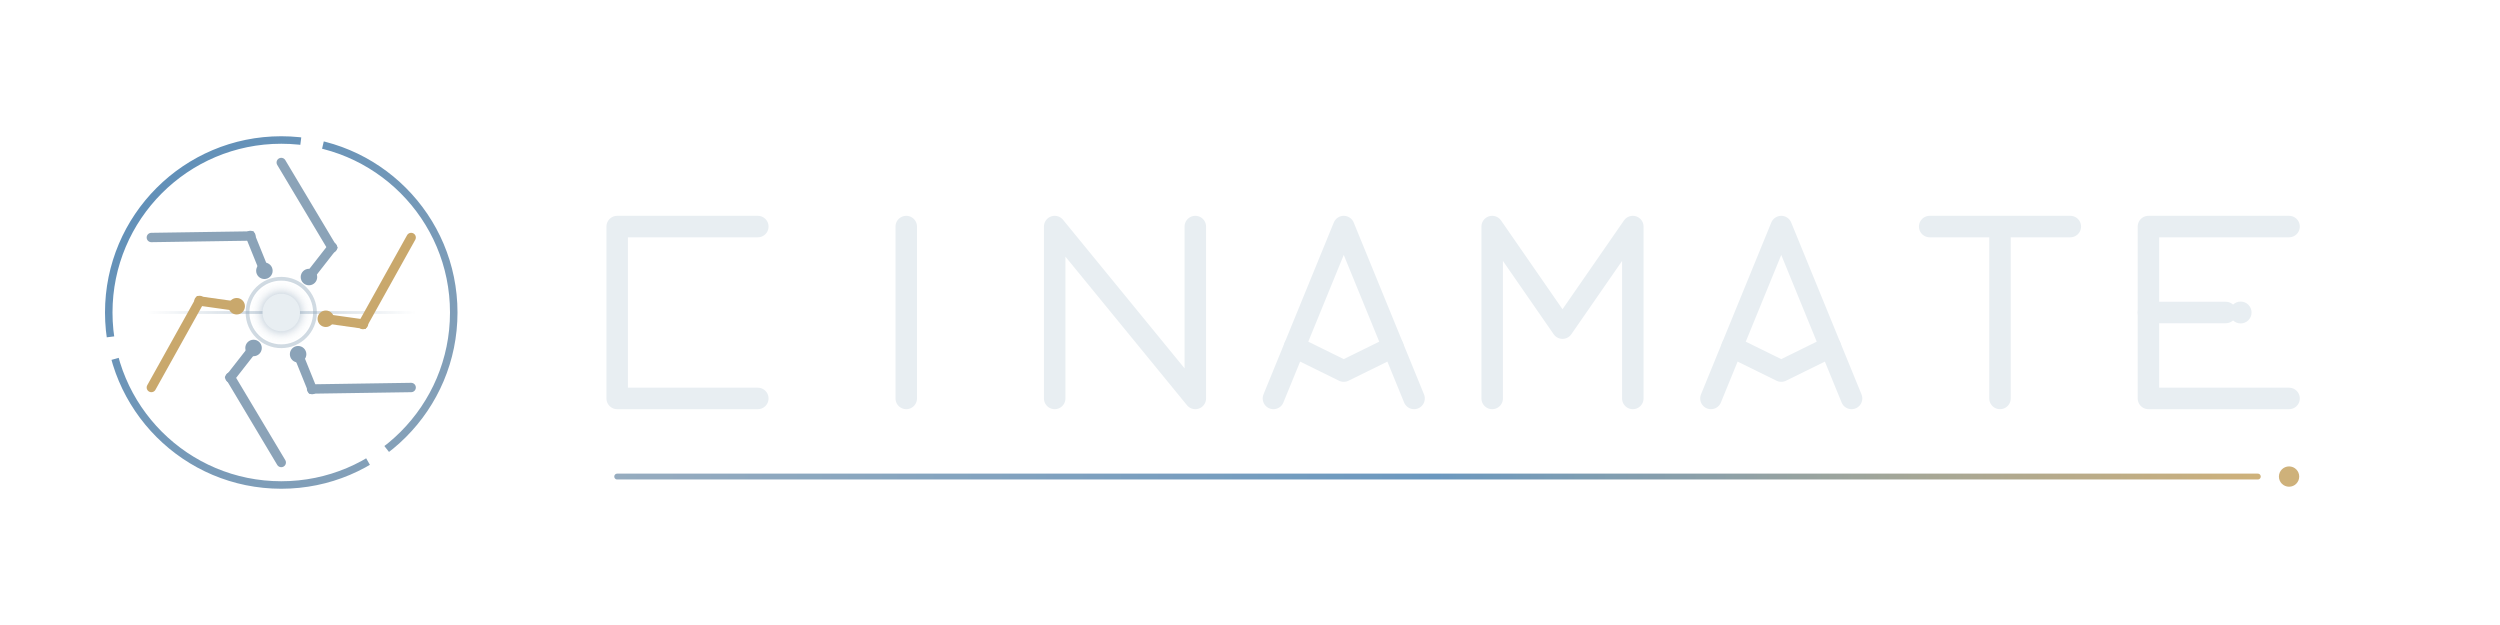
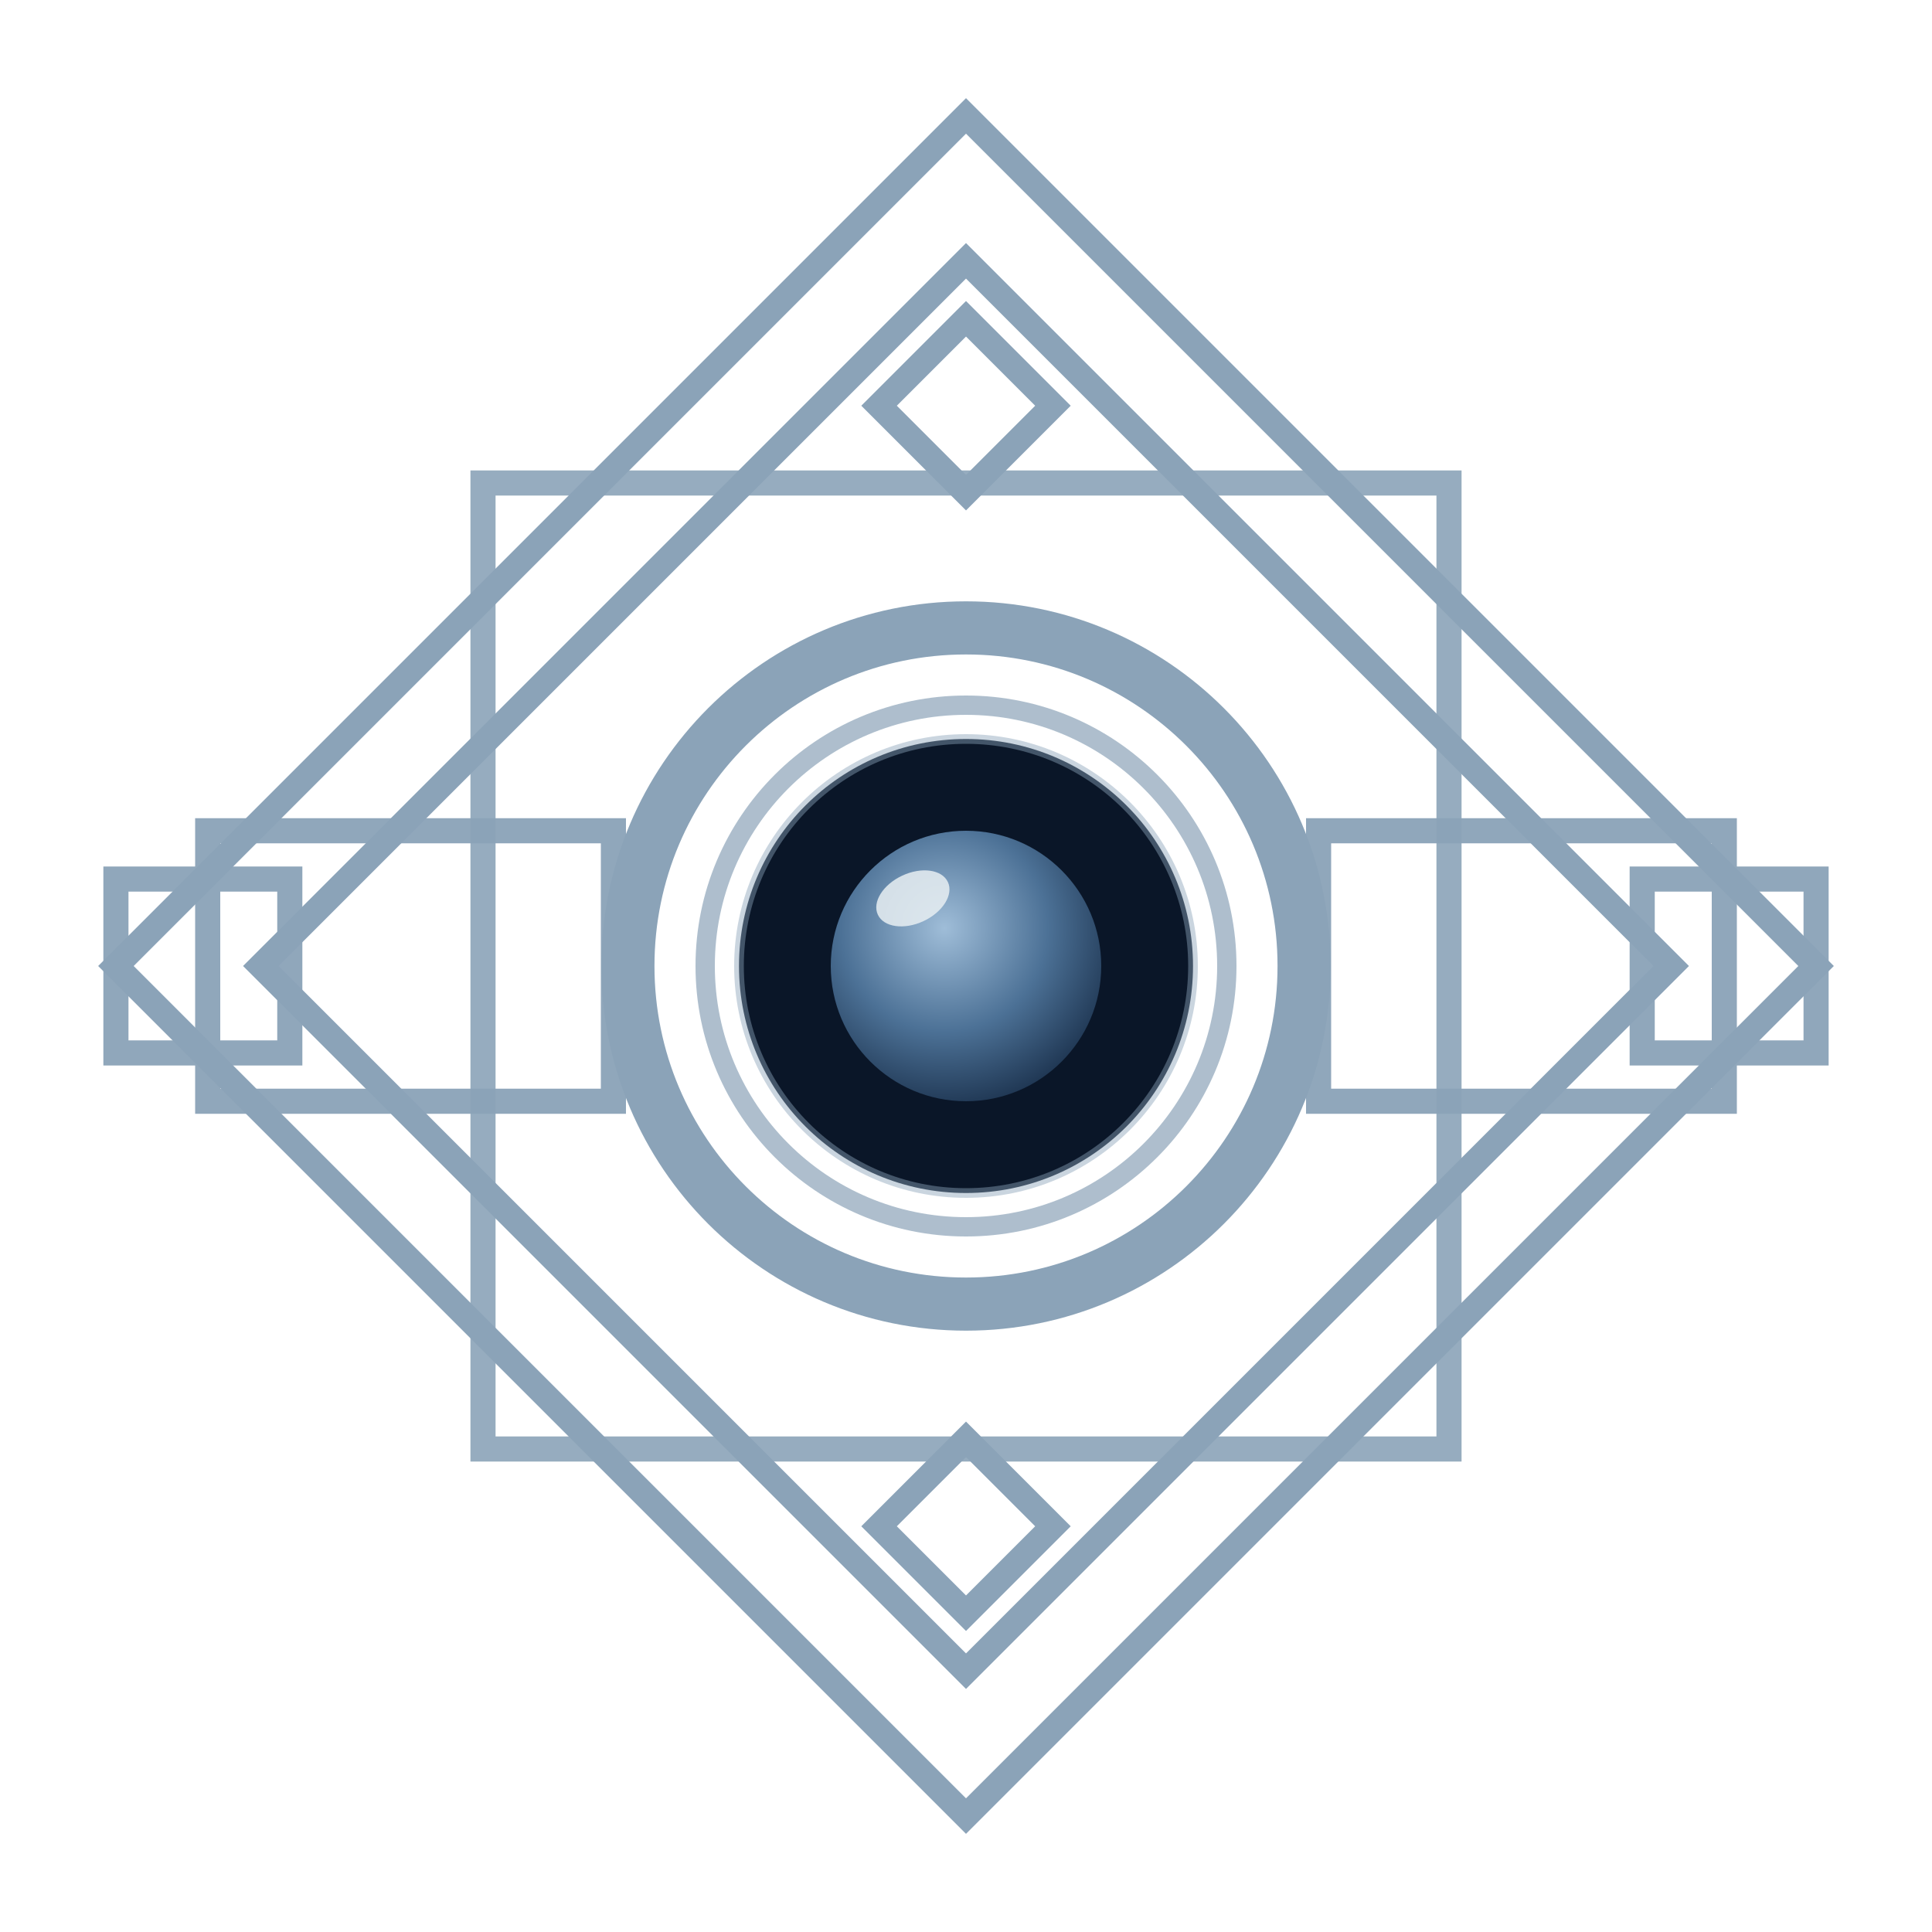
- <svg xmlns="http://www.w3.org/2000/svg" viewBox="0 0 640 160" role="img" aria-label="Cinamate">
+ <svg xmlns="http://www.w3.org/2000/svg" viewBox="0 0 200 200" role="img" aria-label="Cinamate — geometric diamond aperture mark">
  <defs>
-     <linearGradient id="lgRing" x1="0%" y1="0%" x2="100%" y2="100%">
-       <stop offset="0" stop-color="#5B8DB8" />
-       <stop offset="1" stop-color="#8BA3B8" />
-     </linearGradient>
-     <linearGradient id="lgFlare" gradientUnits="userSpaceOnUse" x1="14" y1="50" x2="86" y2="50">
-       <stop offset="0" stop-color="#8BA3B8" stop-opacity="0" />
-       <stop offset="0.5" stop-color="#8BA3B8" stop-opacity="1" />
-       <stop offset="1" stop-color="#8BA3B8" stop-opacity="0" />
-     </linearGradient>
-     <linearGradient id="lgHolo" gradientUnits="userSpaceOnUse" x1="158" y1="122" x2="578" y2="122">
-       <stop offset="0" stop-color="#8BA3B8" />
-       <stop offset="0.5" stop-color="#5B8DB8" />
-       <stop offset="1" stop-color="#C9A86C" />
-     </linearGradient>
-     <filter id="lgGlow" x="-80%" y="-80%" width="260%" height="260%">
-       <feGaussianBlur stdDeviation="1.5" />
-     </filter>
+     <radialGradient id="cmLens" cx="0.42" cy="0.36" r="0.85">
+       <stop offset="0" stop-color="#9FBDD8" />
+       <stop offset="0.45" stop-color="#4C7196" />
+       <stop offset="0.8" stop-color="#1D3450" />
+       <stop offset="1" stop-color="#142639" />
+     </radialGradient>
  </defs>
-   <g transform="translate(24,32) scale(0.96)">
-     <circle cx="50" cy="50" r="46" fill="none" stroke="url(#lgRing)" stroke-width="2" pathLength="360" stroke-dasharray="84 6" stroke-dashoffset="42" />
-     <line x1="14" y1="50" x2="86" y2="50" stroke="url(#lgFlare)" stroke-width="0.75" opacity="0.5" />
-     <g fill="none" stroke-width="2.5" stroke-linecap="round">
-       <polyline stroke="#8BA3B8" points="50,10 63.545,32.664 57.388,40.544" />
-       <circle cx="63.545" cy="32.664" r="1.4" fill="#8BA3B8" stroke="none" />
-       <circle cx="57.388" cy="40.544" r="2.2" fill="#8BA3B8" stroke="none" />
-       <polyline stroke="#C9A86C" points="84.641,30 71.786,53.062 61.883,51.67" />
-       <circle cx="71.786" cy="53.062" r="1.4" fill="#C9A86C" stroke="none" />
-       <circle cx="61.883" cy="51.67" r="2.2" fill="#C9A86C" stroke="none" />
-       <polyline stroke="#8BA3B8" points="84.641,70 58.241,70.398 54.495,61.126" />
-       <circle cx="58.241" cy="70.398" r="1.4" fill="#8BA3B8" stroke="none" />
-       <circle cx="54.495" cy="61.126" r="2.2" fill="#8BA3B8" stroke="none" />
-       <polyline stroke="#8BA3B8" points="50,90 36.455,67.336 42.612,59.456" />
-       <circle cx="36.455" cy="67.336" r="1.4" fill="#8BA3B8" stroke="none" />
-       <circle cx="42.612" cy="59.456" r="2.2" fill="#8BA3B8" stroke="none" />
-       <polyline stroke="#C9A86C" points="15.359,70 28.214,46.938 38.117,48.33" />
-       <circle cx="28.214" cy="46.938" r="1.4" fill="#C9A86C" stroke="none" />
-       <circle cx="38.117" cy="48.33" r="2.2" fill="#C9A86C" stroke="none" />
-       <polyline stroke="#8BA3B8" points="15.359,30 41.759,29.602 45.505,38.874" />
-       <circle cx="41.759" cy="29.602" r="1.4" fill="#8BA3B8" stroke="none" />
-       <circle cx="45.505" cy="38.874" r="2.2" fill="#8BA3B8" stroke="none" />
+   <g fill="none" stroke="#8BA3B8" stroke-width="2.6" stroke-linejoin="miter">
+     <rect x="50" y="50" width="100" height="100" opacity="0.9" />
+     <g opacity="0.95">
+       <rect x="136.5" y="86" width="42" height="28" />
+       <rect x="170" y="91" width="18" height="18" />
+       <rect x="21.5" y="86" width="42" height="28" />
+       <rect x="12" y="91" width="18" height="18" />
    </g>
-     <circle cx="50" cy="50" r="5" fill="#8BA3B8" opacity="0.75" filter="url(#lgGlow)" />
-     <circle cx="50" cy="50" r="9" fill="none" stroke="#8BA3B8" stroke-width="1" stroke-opacity="0.4" />
-     <circle cx="50" cy="50" r="5" fill="#E8EEF2" />
+     <polygon points="100,12 188,100 100,188 12,100" />
+     <polygon points="100,27 173,100 100,173 27,100" />
+     <polygon points="100,33 109,42 100,51 91,42" />
+     <polygon points="100,149 109,158 100,167 91,158" />
  </g>
-   <g transform="translate(158,58)" fill="none" stroke="#E8EEF2" stroke-width="5.5" stroke-linecap="round" stroke-linejoin="round" aria-hidden="true">
-     <path d="M36,0 H0 V44 H36" />
-     <path d="M74,0 V44" />
-     <path d="M112,44 V0 L148,44 V0" />
-     <path d="M168,44 L186,0 L204,44" />
-     <path d="M173.4,30.8 L186,37 L198.6,30.8" />
-     <path d="M224,44 V0 L242,26 L260,0 V44" />
-     <path d="M280,44 L298,0 L316,44" />
-     <path d="M285.4,30.8 L298,37 L310.6,30.8" />
-     <path d="M336,0 H372 M354,0 V44" />
-     <path d="M428,0 H392 V44 H428" />
-     <path d="M392,22 H411.8" />
-     <circle cx="415.6" cy="22" r="2.8" fill="#E8EEF2" stroke="none" />
-   </g>
-   <g opacity="0.9">
-     <line x1="158" y1="122" x2="578" y2="122" stroke="url(#lgHolo)" stroke-width="1.5" stroke-linecap="round" />
-     <circle cx="586" cy="122" r="2.6" fill="#C9A86C" />
-   </g>
+   <circle cx="100" cy="100" r="35" fill="none" stroke="#8BA3B8" stroke-width="5.5" />
+   <circle cx="100" cy="100" r="27" fill="none" stroke="#8BA3B8" stroke-width="2" opacity="0.7" />
+   <circle cx="100" cy="100" r="23.5" fill="#0A1628" stroke="#8BA3B8" stroke-width="1" stroke-opacity="0.45" />
+   <circle cx="100" cy="100" r="14" fill="url(#cmLens)" />
+   <ellipse cx="94.5" cy="93" rx="4" ry="2.6" fill="#E8EEF2" opacity="0.85" transform="rotate(-25 94.5 93)" />
</svg>
